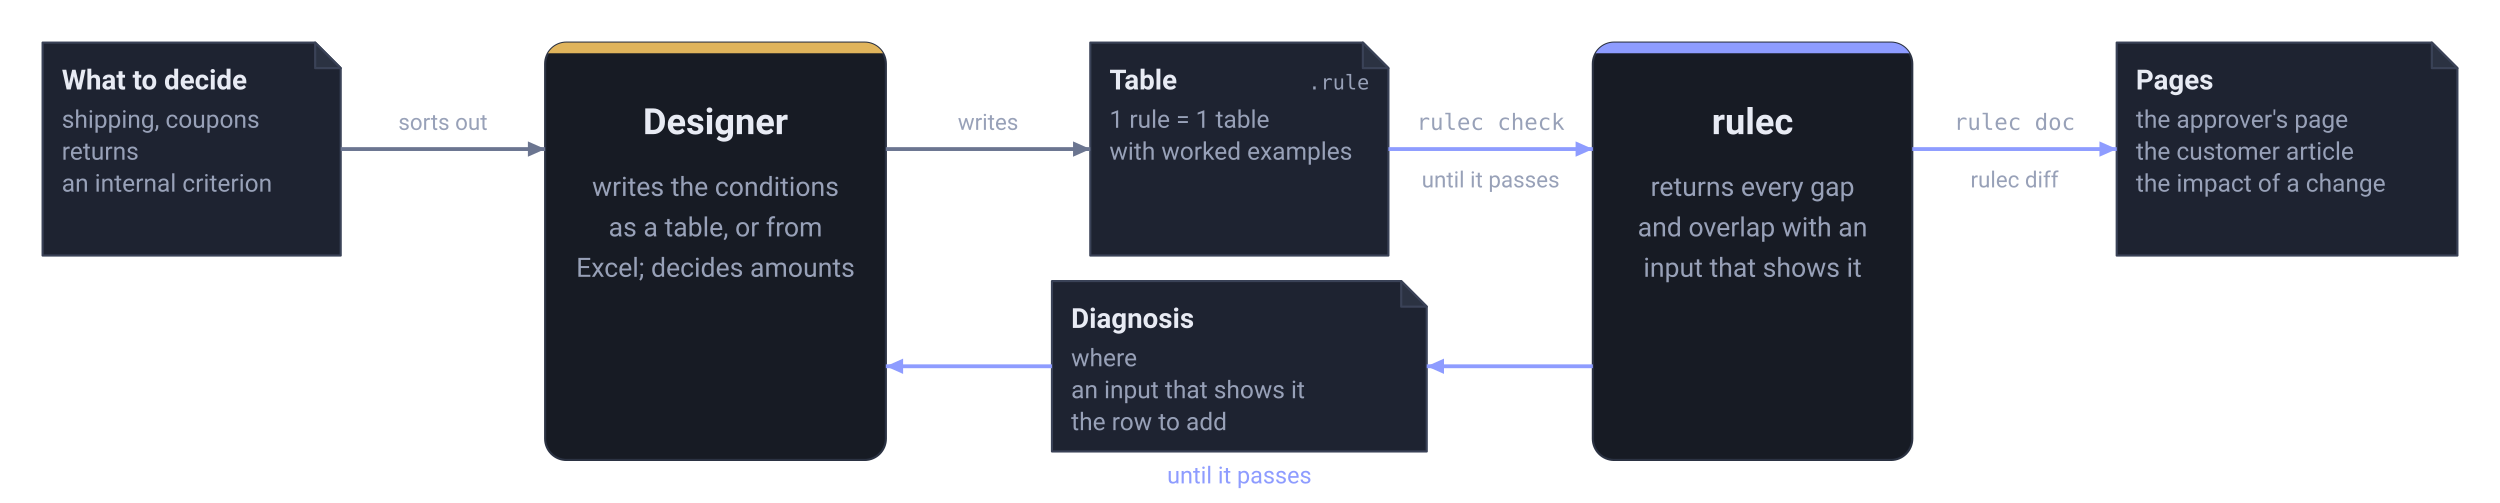
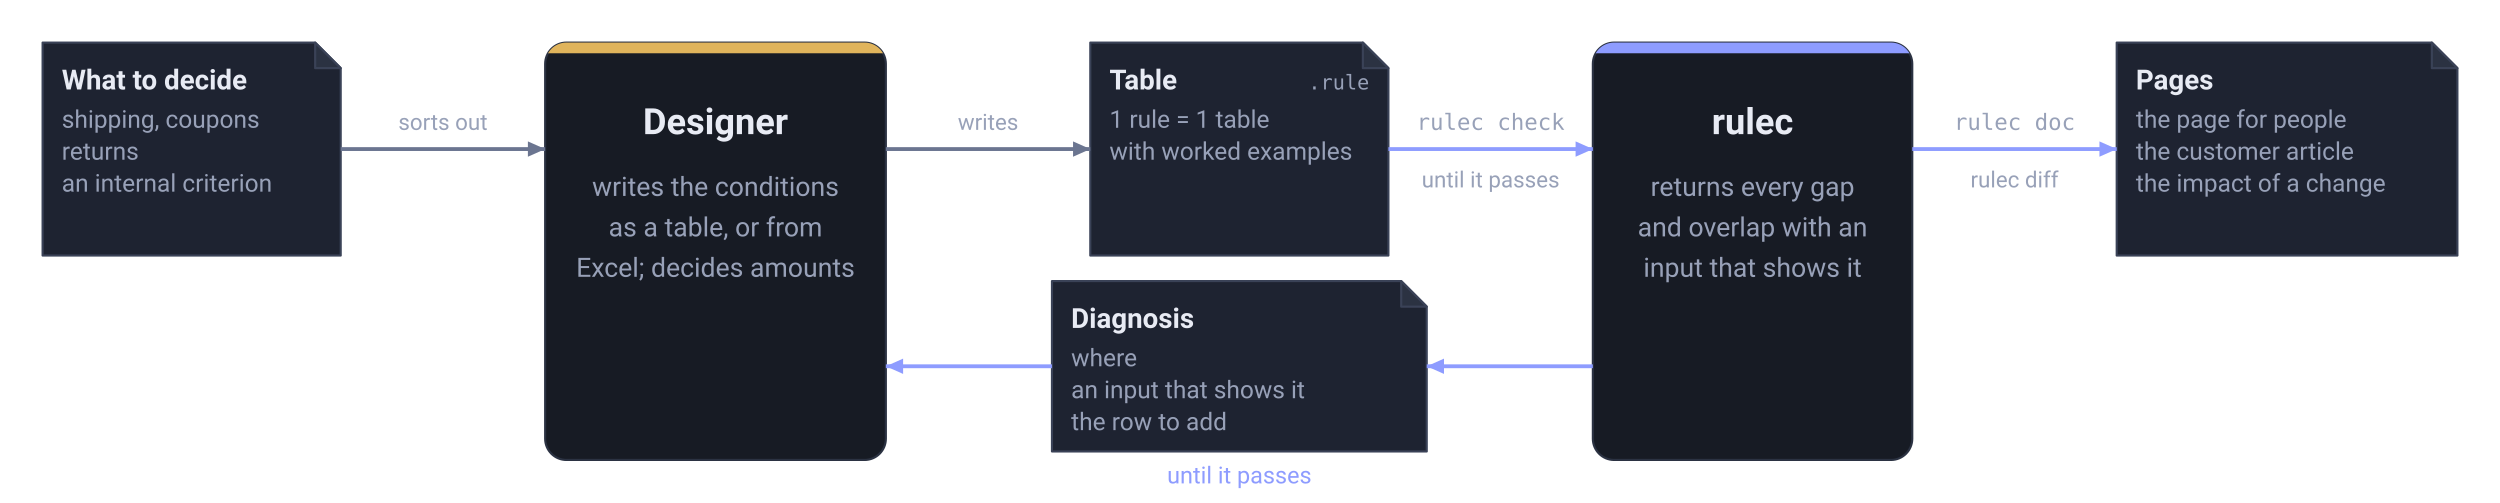
- <svg xmlns="http://www.w3.org/2000/svg" viewBox="0 0 1174 236" width="1174" height="236" role="img" aria-label="Someone designing a rule (shipping, coupons, returns, an internal criterion) writes it as a table (.rule). rulec check returns every gap and overlap with an input that shows it, until the table passes. From a passed table come the approver's page, the customer article and the impact of a revision." font-family="-apple-system, BlinkMacSystemFont, &quot;Hiragino Sans&quot;, &quot;Noto Sans JP&quot;, &quot;Yu Gothic&quot;, Meiryo, &quot;Segoe UI&quot;, Roboto, sans-serif">
+ <svg xmlns="http://www.w3.org/2000/svg" viewBox="0 0 1174 236" width="1174" height="236" role="img" aria-label="Someone designing a rule (shipping, coupons, returns, an internal criterion) writes it as a table (.rule). rulec check returns every gap and overlap with an input that shows it, until the table passes. From a passed table come the page for people, the customer article and the impact of a revision." font-family="-apple-system, BlinkMacSystemFont, &quot;Hiragino Sans&quot;, &quot;Noto Sans JP&quot;, &quot;Yu Gothic&quot;, Meiryo, &quot;Segoe UI&quot;, Roboto, sans-serif">
  <defs>
    <marker id="head-neutral" viewBox="0 0 10 10" refX="9" refY="5" markerWidth="9" markerHeight="9" markerUnits="userSpaceOnUse" orient="auto">
      <path d="M0,1 L9,5 L0,9 Z" fill="#6b7590" />
    </marker>
    <marker id="head-accent" viewBox="0 0 10 10" refX="9" refY="5" markerWidth="9" markerHeight="9" markerUnits="userSpaceOnUse" orient="auto">
      <path d="M0,1 L9,5 L0,9 Z" fill="#8e9cff" />
    </marker>
    <marker id="head-human" viewBox="0 0 10 10" refX="9" refY="5" markerWidth="9" markerHeight="9" markerUnits="userSpaceOnUse" orient="auto">
      <path d="M0,1 L9,5 L0,9 Z" fill="#e0b45c" />
    </marker>
  </defs>
  <path d="M20,20.0 H148 L160,32.0 V120.0 H20 Z" fill="#1e2331" stroke="#3a4257" stroke-linejoin="round" />
  <path d="M148,20.0 V32.0 H160 Z" fill="#2b3242" stroke="#3a4257" stroke-linejoin="round" />
  <text x="29" y="42.0" font-size="13" font-weight="600" text-anchor="start" fill="#e8ebf4">What to decide</text>
  <text x="29" y="60.0" font-size="11.5" font-weight="400" text-anchor="start" fill="#98a1b8">shipping, coupons</text>
  <text x="29" y="75.0" font-size="11.5" font-weight="400" text-anchor="start" fill="#98a1b8">returns</text>
  <text x="29" y="90.0" font-size="11.5" font-weight="400" text-anchor="start" fill="#98a1b8">an internal criterion</text>
  <clipPath id="clip-1">
    <rect x="256" y="20" width="160" height="196" rx="10" />
  </clipPath>
  <rect x="256" y="20" width="160" height="196" rx="10" fill="#171b24" stroke="#2b3242" />
  <rect x="256" y="20" width="160" height="5" fill="#e0b45c" clip-path="url(#clip-1)" />
  <text x="336.0" y="63" font-size="17" font-weight="700" text-anchor="middle" fill="#e8ebf4">Designer</text>
  <text x="336.0" y="92" font-size="12.5" font-weight="400" text-anchor="middle" fill="#98a1b8">writes the conditions</text>
  <text x="336.0" y="111" font-size="12.5" font-weight="400" text-anchor="middle" fill="#98a1b8">as a table, or from</text>
  <text x="336.0" y="130" font-size="12.5" font-weight="400" text-anchor="middle" fill="#98a1b8">Excel; decides amounts</text>
  <path d="M512,20.0 H640 L652,32.0 V120.0 H512 Z" fill="#1e2331" stroke="#3a4257" stroke-linejoin="round" />
  <path d="M640,20.0 V32.0 H652 Z" fill="#2b3242" stroke="#3a4257" stroke-linejoin="round" />
  <text x="521" y="42.0" font-size="13" font-weight="600" text-anchor="start" fill="#e8ebf4">Table</text>
  <text x="643" y="42.0" font-size="9.5" font-weight="400" text-anchor="end" fill="#98a1b8" font-family="ui-monospace, SFMono-Regular, Menlo, Consolas, monospace">.rule</text>
  <text x="521" y="60.0" font-size="11.5" font-weight="400" text-anchor="start" fill="#98a1b8">1 rule = 1 table</text>
  <text x="521" y="75.0" font-size="11.5" font-weight="400" text-anchor="start" fill="#98a1b8">with worked examples</text>
  <clipPath id="clip-3">
    <rect x="748" y="20" width="150" height="196" rx="10" />
  </clipPath>
  <rect x="748" y="20" width="150" height="196" rx="10" fill="#171b24" stroke="#2b3242" />
  <rect x="748" y="20" width="150" height="5" fill="#8e9cff" clip-path="url(#clip-3)" />
  <text x="823.0" y="63" font-size="17" font-weight="700" text-anchor="middle" fill="#e8ebf4">rulec</text>
  <text x="823.0" y="92" font-size="12.5" font-weight="400" text-anchor="middle" fill="#98a1b8">returns every gap</text>
  <text x="823.0" y="111" font-size="12.5" font-weight="400" text-anchor="middle" fill="#98a1b8">and overlap with an</text>
  <text x="823.0" y="130" font-size="12.5" font-weight="400" text-anchor="middle" fill="#98a1b8">input that shows it</text>
  <path d="M994,20.0 H1142 L1154,32.0 V120.0 H994 Z" fill="#1e2331" stroke="#3a4257" stroke-linejoin="round" />
  <path d="M1142,20.0 V32.0 H1154 Z" fill="#2b3242" stroke="#3a4257" stroke-linejoin="round" />
  <text x="1003" y="42.0" font-size="13" font-weight="600" text-anchor="start" fill="#e8ebf4">Pages</text>
-   <text x="1003" y="60.0" font-size="11.5" font-weight="400" text-anchor="start" fill="#98a1b8">the approver's page</text>
+   <text x="1003" y="60.0" font-size="11.5" font-weight="400" text-anchor="start" fill="#98a1b8">the page for people</text>
  <text x="1003" y="75.0" font-size="11.5" font-weight="400" text-anchor="start" fill="#98a1b8">the customer article</text>
  <text x="1003" y="90.0" font-size="11.5" font-weight="400" text-anchor="start" fill="#98a1b8">the impact of a change</text>
  <line x1="160" y1="70" x2="256" y2="70" stroke="#6b7590" stroke-width="1.8" marker-end="url(#head-neutral)" />
  <text x="208.0" y="61" font-size="10.5" font-weight="400" text-anchor="middle" fill="#98a1b8">sorts out</text>
  <line x1="416" y1="70" x2="512" y2="70" stroke="#6b7590" stroke-width="1.8" marker-end="url(#head-neutral)" />
  <text x="464.0" y="61" font-size="10.5" font-weight="400" text-anchor="middle" fill="#98a1b8">writes</text>
  <line x1="652" y1="70" x2="748" y2="70" stroke="#8e9cff" stroke-width="1.8" marker-end="url(#head-accent)" />
  <text x="700.0" y="61" font-size="10.5" font-weight="400" text-anchor="middle" fill="#98a1b8" font-family="ui-monospace, SFMono-Regular, Menlo, Consolas, monospace">rulec check</text>
  <text x="700.0" y="88" font-size="10.5" font-weight="400" text-anchor="middle" fill="#98a1b8">until it passes</text>
  <line x1="898" y1="70" x2="994" y2="70" stroke="#8e9cff" stroke-width="1.8" marker-end="url(#head-accent)" />
  <text x="946.0" y="61" font-size="10.5" font-weight="400" text-anchor="middle" fill="#98a1b8" font-family="ui-monospace, SFMono-Regular, Menlo, Consolas, monospace">rulec doc</text>
  <text x="946.0" y="88" font-size="10.5" font-weight="400" text-anchor="middle" fill="#98a1b8">rulec diff</text>
  <path d="M494.0,132 H658.0 L670.0,144 V212 H494.0 Z" fill="#1e2331" stroke="#3a4257" stroke-linejoin="round" />
  <path d="M658.0,132 V144 H670.0 Z" fill="#2b3242" stroke="#3a4257" stroke-linejoin="round" />
  <text x="503.0" y="154" font-size="13" font-weight="600" text-anchor="start" fill="#e8ebf4">Diagnosis</text>
  <text x="503.0" y="172" font-size="11.5" font-weight="400" text-anchor="start" fill="#98a1b8">where</text>
  <text x="503.0" y="187" font-size="11.5" font-weight="400" text-anchor="start" fill="#98a1b8">an input that shows it</text>
  <text x="503.0" y="202" font-size="11.5" font-weight="400" text-anchor="start" fill="#98a1b8">the row to add</text>
  <line x1="748" y1="172" x2="670.0" y2="172" stroke="#8e9cff" stroke-width="1.8" marker-end="url(#head-accent)" />
  <line x1="494.0" y1="172" x2="416" y2="172" stroke="#8e9cff" stroke-width="1.8" marker-end="url(#head-accent)" />
  <text x="582.0" y="227" font-size="11" font-weight="400" text-anchor="middle" fill="#8e9cff">until it passes</text>
</svg>
